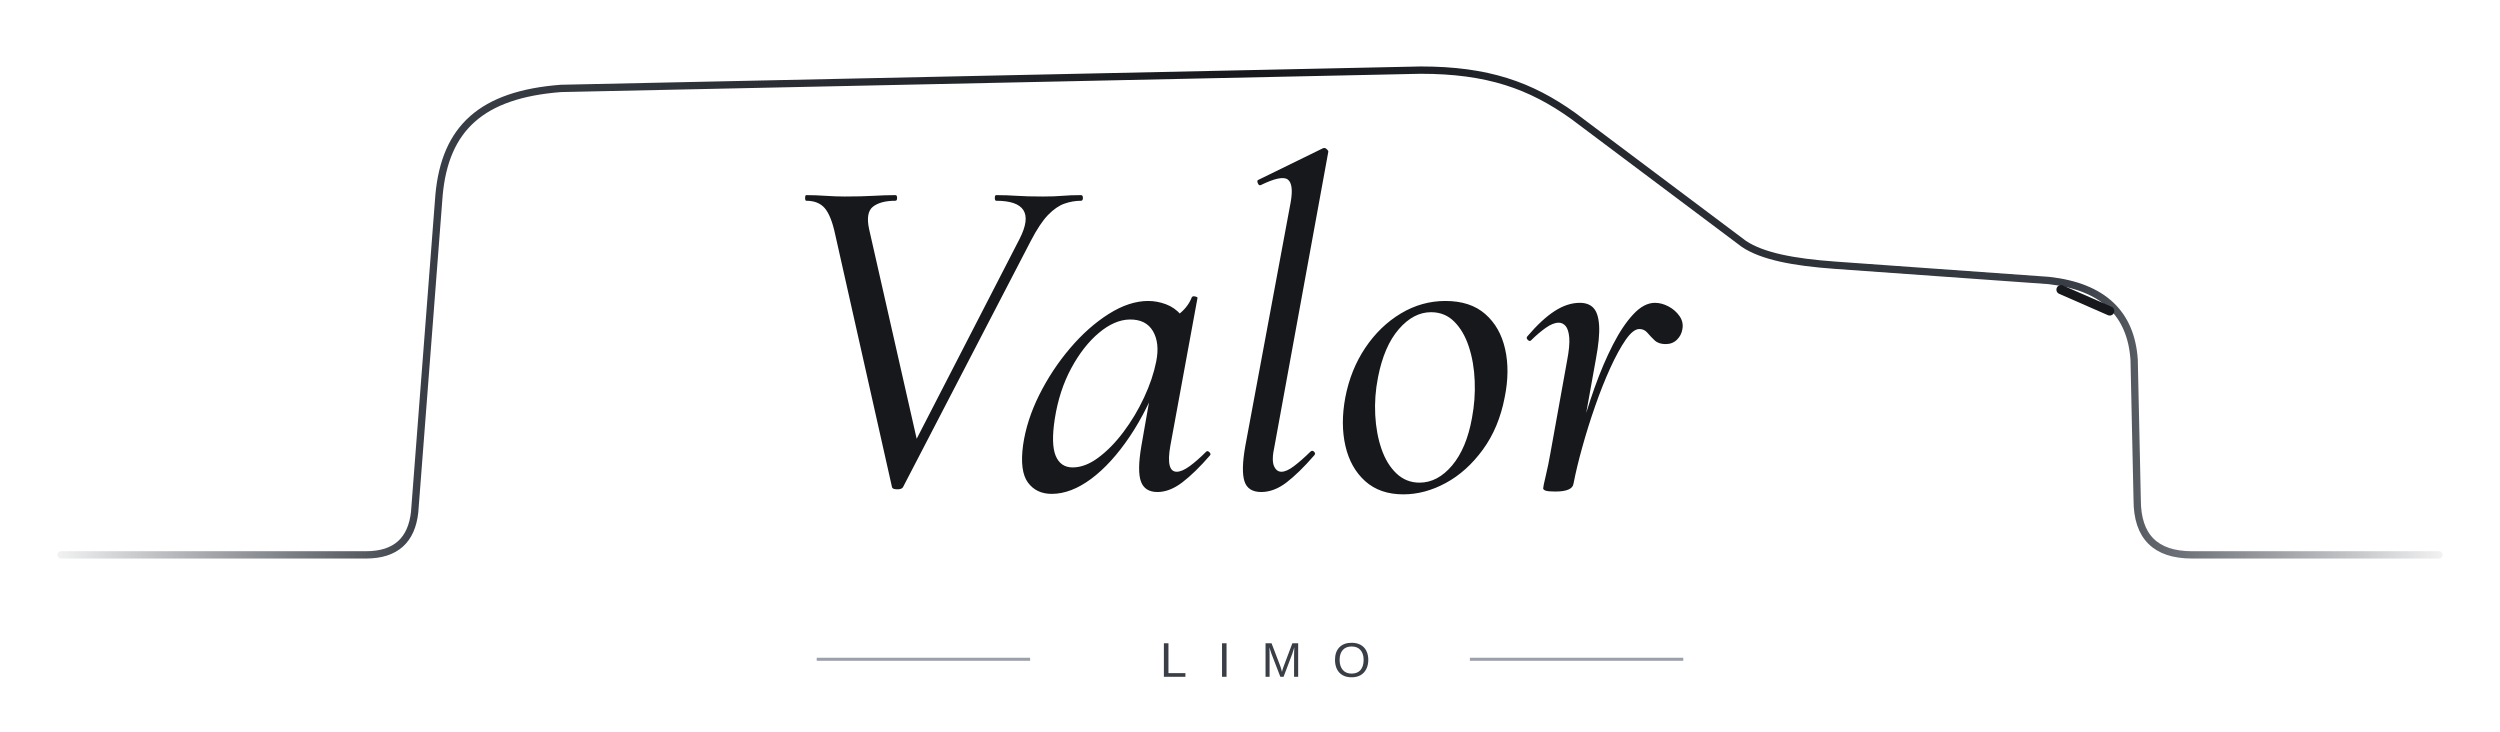
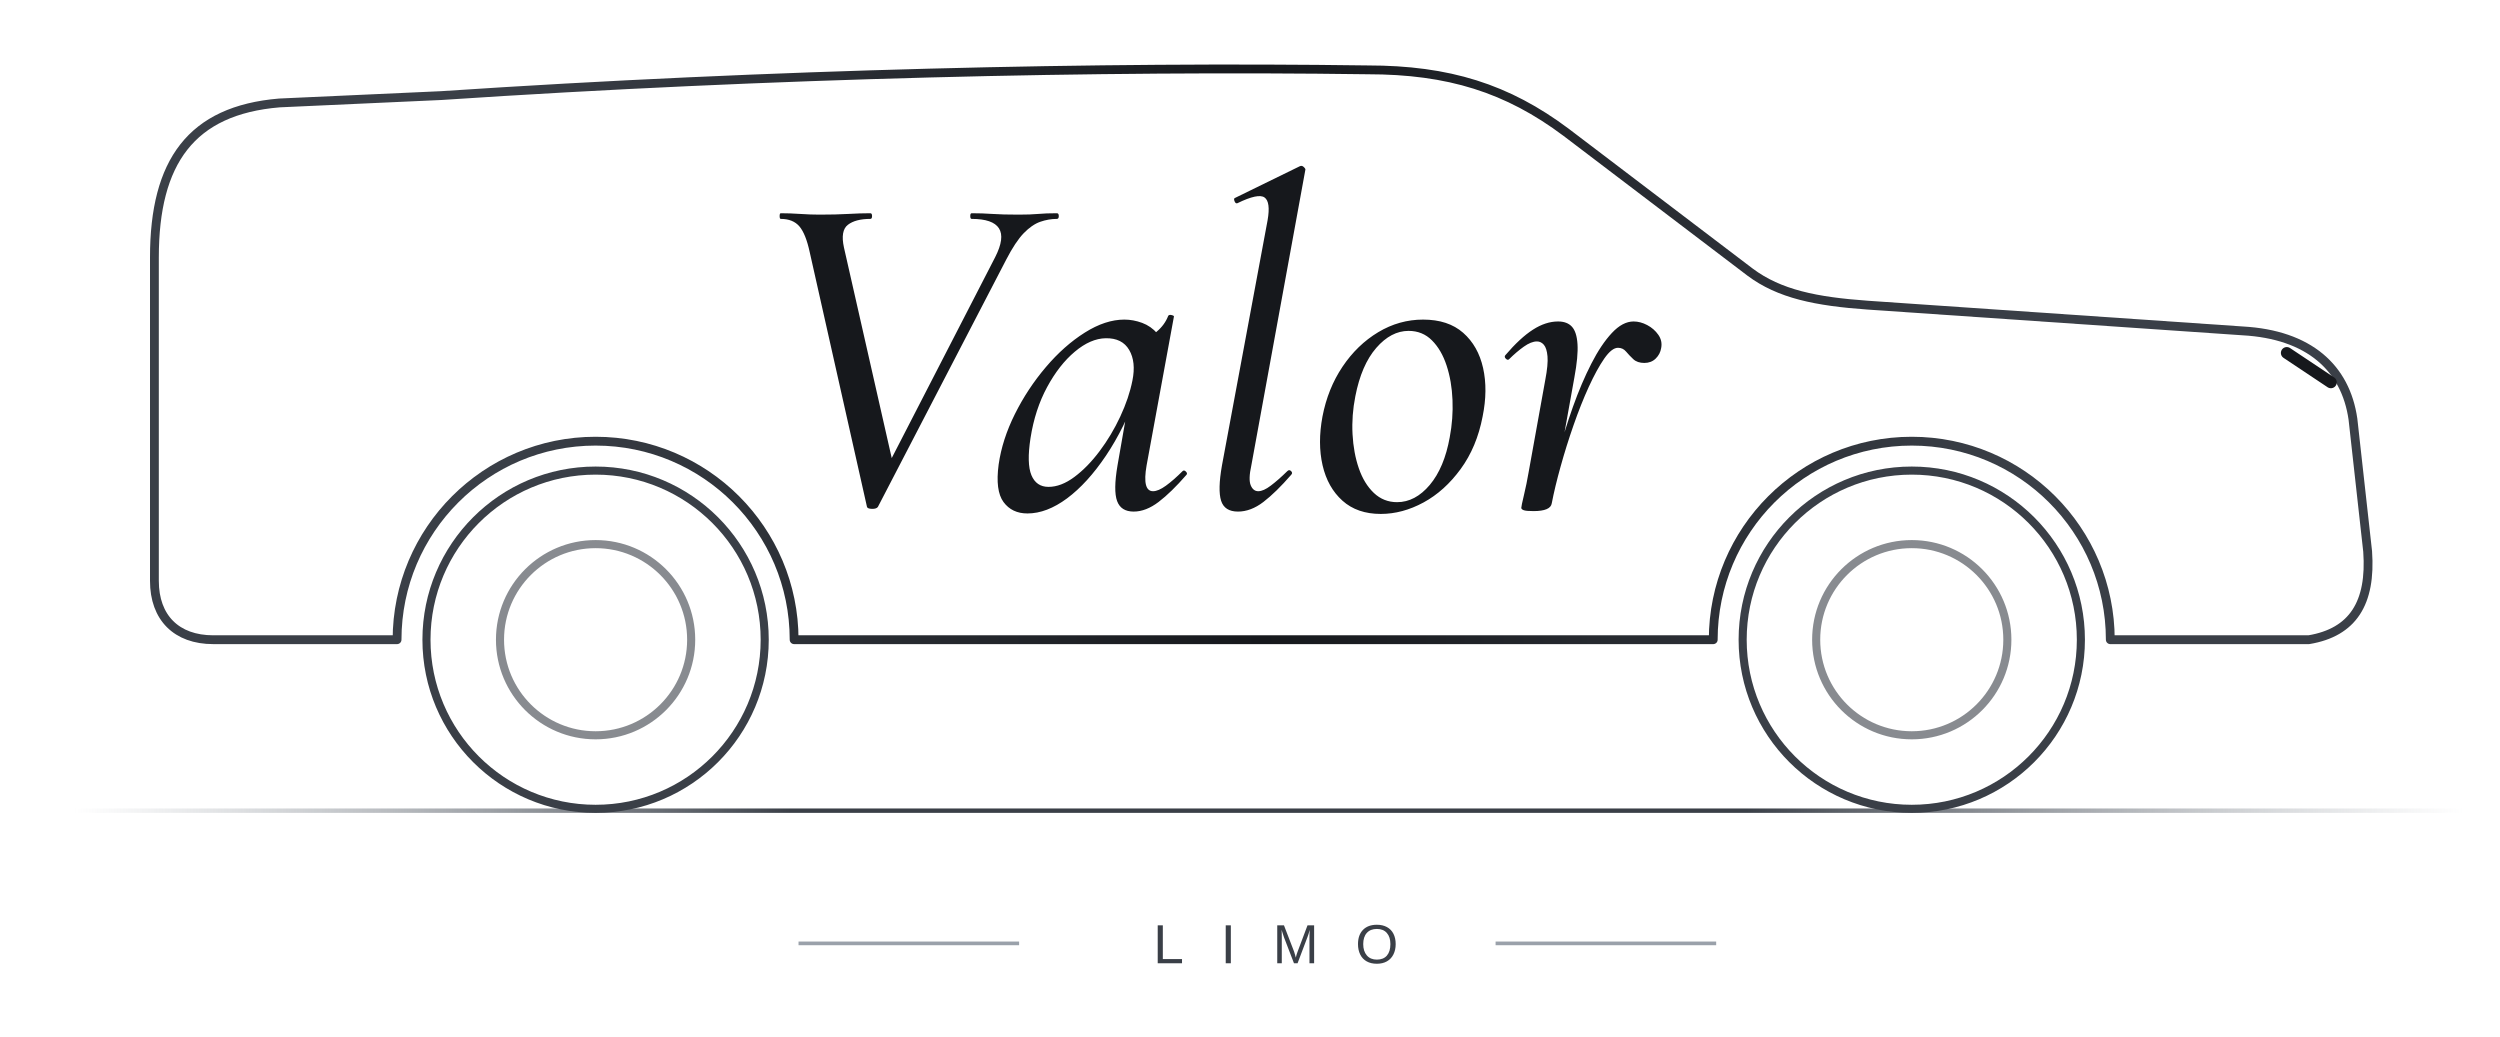
- <svg xmlns="http://www.w3.org/2000/svg" viewBox="40 118 820 240" width="820" height="240" role="img" aria-label="Valor Limo">
+ <svg xmlns="http://www.w3.org/2000/svg" viewBox="120 80 680 282" width="680" height="282" role="img" aria-label="Valor Limo">
  <defs>
    <linearGradient id="vl-chrome" x1="0" y1="0" x2="0" y2="1">
      <stop offset="0" stop-color="#FFFFFF" />
      <stop offset="0.46" stop-color="#DDE2E8" />
      <stop offset="0.54" stop-color="#8F98A3" />
      <stop offset="0.78" stop-color="#C9CFD6" />
      <stop offset="1" stop-color="#F2F4F7" />
    </linearGradient>
-     <linearGradient id="vl-line" gradientUnits="userSpaceOnUse" x1="50" y1="0" x2="850" y2="0">
-       <stop offset="0" stop-color="#3A3F47" stop-opacity="0" />
+     <linearGradient id="vl-line" gradientUnits="userSpaceOnUse" x1="160" y1="0" x2="766" y2="0">
+       <stop offset="0" stop-color="#3A3F47" stop-opacity="1" />
      <stop offset="0.16" stop-color="#3A3F47" />
      <stop offset="0.5" stop-color="#16181C" />
      <stop offset="0.84" stop-color="#3A3F47" />
-       <stop offset="1" stop-color="#3A3F47" stop-opacity="0" />
+       <stop offset="1" stop-color="#3A3F47" stop-opacity="1" />
+     </linearGradient>
+     <linearGradient id="vl-road" gradientUnits="userSpaceOnUse" x1="140" y1="0" x2="790" y2="0">
+       <stop offset="0" stop-color="#7C858F" stop-opacity="0" />
+       <stop offset="0.3" stop-color="#3A3F47" />
+       <stop offset="0.7" stop-color="#3A3F47" />
+       <stop offset="1" stop-color="#7C858F" stop-opacity="0" />
    </linearGradient>
    <linearGradient id="vl-sheen" gradientUnits="userSpaceOnUse" x1="-200" y1="0" x2="0" y2="0">
      <stop offset="0" stop-color="#FFFFFF" stop-opacity="0" />
      <stop offset="0.5" stop-color="#FFFFFF" stop-opacity="0" />
      <stop offset="1" stop-color="#FFFFFF" stop-opacity="0" />
-       <animateTransform attributeName="gradientTransform" type="translate" values="0 0;1100 0;1100 0" keyTimes="0;0.55;1" dur="6s" repeatCount="indefinite" />
+       <animateTransform attributeName="gradientTransform" type="translate" values="0 0;1000 0;1000 0" keyTimes="0;0.55;1" dur="6s" repeatCount="indefinite" />
    </linearGradient>
    <filter id="vl-glow" x="-200%" y="-200%" width="500%" height="500%">
      <feGaussianBlur stdDeviation="4" result="b" />
      <feMerge>
        <feMergeNode in="b" />
        <feMergeNode in="b" />
        <feMergeNode in="SourceGraphic" />
      </feMerge>
    </filter>
    <filter id="vl-soft" x="-20%" y="-200%" width="140%" height="500%">
      <feGaussianBlur stdDeviation="2.2" />
    </filter>
-     <path id="vl-trace" pathLength="1000" d="M60 300 H160 C170 300 175 295 176 286 L184 182 C186 160 198 149 224 147 L506 141 C528 141 542 146 556 156 L612 198 C618 202 628 204 642 205 L712 210 C730 212 739 221 740 236 L741 282 C741 294 747 300 759 300 H840" />
+     <path id="vl-trace" pathLength="1000" d="M178 254 C168 254 162 248 162 238 L162 150 C162 124 172 110 196 108 L240 106 C330 100 420 98 492 99 C514 99 530 104 546 116 L596 154 C604 160 614 162 628 163 L730 170 C748 171 758 180 760 194 L764 230 C765 244 760 252 748 254 L694 254 A54 54 0 0 0 586 254 L336 254 A54 54 0 0 0 228 254 Z" />
+     <g id="vl-car">
+       <circle pathLength="1" cx="282" cy="254" r="46" transform="rotate(-90 282 254)" />
+       <circle pathLength="1" cx="282" cy="254" r="26" transform="rotate(-90 282 254)" stroke-opacity=".6" />
+       <circle pathLength="1" cx="640" cy="254" r="46" transform="rotate(-90 640 254)" />
+       <circle pathLength="1" cx="640" cy="254" r="26" transform="rotate(-90 640 254)" stroke-opacity=".6" />
+     </g>
  </defs>
-   <path transform="translate(304.08 278) scale(1.2)" fill="#16181C" d="M23.76 -0.13 8.19 -69.38Q7.12 -74.37 5.38 -76.42Q3.64 -78.46 0.31 -78.46Q0 -78.46 0 -79.23Q0 -80 0.31 -80Q2.78 -80 5.58 -79.81Q8.39 -79.62 10.85 -79.62Q15.39 -79.62 18.68 -79.81Q21.96 -80 24.68 -80Q25.14 -80 25.14 -79.23Q25.14 -78.46 24.68 -78.46Q20.65 -78.46 18.57 -76.86Q16.49 -75.26 17.5 -70.66L31.16 -10.45L24.94 -2.62L58.62 -68.04Q61.31 -73.31 59.66 -75.89Q58.02 -78.46 52.23 -78.46Q51.85 -78.46 51.85 -79.23Q51.85 -80 52.23 -80Q55.12 -80 57.86 -79.81Q60.6 -79.62 65 -79.62Q68.24 -79.62 70.34 -79.81Q72.43 -80 75.42 -80Q75.93 -80 75.93 -79.23Q75.93 -78.46 75.42 -78.46Q73.13 -78.46 70.88 -77.67Q68.63 -76.88 66.39 -74.57Q64.15 -72.25 61.66 -67.44L26.73 -0.13Q26.34 0.44 25.12 0.41Q23.89 0.38 23.76 -0.13ZM67.4 1.66Q63.19 1.66 60.9 -1.44Q58.62 -4.54 59.57 -11.65Q60.54 -18.46 63.99 -25.38Q67.44 -32.29 72.41 -38.14Q77.38 -43.99 83 -47.53Q88.61 -51.07 93.77 -51.07Q96.19 -51.07 98.6 -50.18Q101 -49.29 102.74 -47.29Q104.48 -45.28 104.74 -42.04L98.6 -45.7Q100.36 -45.95 102.55 -47.78Q104.74 -49.61 105.7 -52.1Q105.96 -52.48 106.66 -52.29Q107.37 -52.11 107.24 -51.85L99.81 -11.39Q98.59 -4.39 101.57 -4.39Q103 -4.39 105.07 -5.89Q107.14 -7.39 109.61 -9.86Q110 -10.24 110.51 -9.73Q111.02 -9.22 110.64 -8.83Q106.53 -4.1 103.08 -1.47Q99.63 1.15 96.3 1.15Q92.84 1.15 91.79 -1.72Q90.74 -4.58 91.9 -11.39L95.03 -29.31L97.37 -31.49Q93.8 -21.56 88.76 -14.06Q83.72 -6.57 78.19 -2.45Q72.65 1.66 67.4 1.66ZM73.13 -5.57Q76.55 -5.57 80.15 -8.25Q83.75 -10.92 87.01 -15.26Q90.27 -19.59 92.65 -24.69Q95.03 -29.79 95.96 -34.5Q96.98 -39.55 95.08 -42.81Q93.18 -46.07 88.71 -46Q84.56 -45.93 80.3 -42.35Q76.03 -38.77 72.75 -32.7Q69.46 -26.63 68.24 -18.85Q67.17 -11.91 68.49 -8.74Q69.82 -5.57 73.13 -5.57ZM124.67 1.15Q121.02 1.15 120.08 -1.8Q119.14 -4.76 120.31 -11.39L132.72 -78.07Q133.6 -83.08 131.89 -84.29Q130.19 -85.5 124.52 -82.73Q124.01 -82.53 123.72 -83.3Q123.42 -84.07 123.94 -84.2L141.52 -92.8Q142.09 -93.06 142.6 -92.54Q143.12 -92.03 142.99 -91.78L128.3 -11.39Q127.46 -7.6 128.14 -5.99Q128.81 -4.39 130.19 -4.39Q131.6 -4.39 133.61 -5.92Q135.63 -7.44 138.1 -9.86Q138.61 -10.37 139.12 -9.86Q139.64 -9.34 139.12 -8.83Q135.01 -4.1 131.59 -1.47Q128.17 1.15 124.67 1.15ZM163.51 1.79Q157.11 1.79 153.09 -1.81Q149.07 -5.42 147.68 -11.44Q146.3 -17.45 147.65 -24.7Q149.11 -32.3 153.1 -38.25Q157.09 -44.2 162.81 -47.64Q168.52 -51.07 175.02 -51.07Q181.84 -51.07 185.92 -47.48Q190 -43.89 191.34 -37.9Q192.68 -31.92 191.21 -24.7Q189.62 -16.42 185.25 -10.44Q180.88 -4.45 175.14 -1.33Q169.39 1.79 163.51 1.79ZM167.94 -1.41Q172.88 -1.41 176.84 -6.1Q180.79 -10.8 182.27 -19.07Q183.23 -24.13 183.02 -29.21Q182.82 -34.28 181.42 -38.56Q180.02 -42.83 177.44 -45.41Q174.87 -48 171.08 -48Q166.3 -48 162.28 -43.37Q158.25 -38.73 156.59 -30.21Q155.56 -25.01 155.83 -19.9Q156.1 -14.8 157.54 -10.62Q158.98 -6.44 161.63 -3.92Q164.28 -1.41 167.94 -1.41ZM210.02 -1.11 208.74 -1.24Q209.88 -7.32 211.69 -14.12Q213.49 -20.92 215.79 -27.37Q218.09 -33.82 220.77 -39.06Q223.45 -44.31 226.37 -47.43Q229.29 -50.56 232.28 -50.56Q234.12 -50.56 235.98 -49.58Q237.84 -48.6 239 -46.94Q240.16 -45.29 239.78 -43.33Q239.51 -41.66 238.29 -40.47Q237.07 -39.28 235.2 -39.28Q233.28 -39.28 232.19 -40.31Q231.1 -41.34 230.23 -42.37Q229.37 -43.4 228.03 -43.4Q226.34 -43.4 224.3 -40.47Q222.27 -37.54 220.09 -32.78Q217.92 -28.02 215.95 -22.36Q213.97 -16.69 212.42 -11.09Q210.86 -5.49 210.02 -1.11ZM205.04 1.02Q203.03 1.02 202.38 0.77Q201.73 0.52 201.73 0.14Q201.73 -0.3 202.46 -3.36Q203.19 -6.43 203.71 -9.47L208.25 -34.64Q209.06 -38.85 208.86 -41.08Q208.66 -43.3 207.87 -44.22Q207.08 -45.13 205.99 -45.13Q204.42 -45.13 202.42 -43.71Q200.42 -42.29 198.41 -40.29Q198.04 -39.92 197.53 -40.43Q197.02 -40.93 197.39 -41.38Q201.43 -46.11 204.9 -48.33Q208.36 -50.56 211.74 -50.56Q214.2 -50.56 215.5 -49.14Q216.81 -47.72 217.02 -44.41Q217.24 -41.09 216.17 -35.33L210.02 -1.11Q209.71 1.02 205.04 1.02Z" />
+   <path transform="translate(332.06 218)" fill="#16181C" d="M23.76 -0.13 8.19 -69.38Q7.12 -74.37 5.38 -76.42Q3.64 -78.46 0.31 -78.46Q0 -78.46 0 -79.23Q0 -80 0.31 -80Q2.78 -80 5.58 -79.81Q8.39 -79.62 10.85 -79.62Q15.39 -79.62 18.68 -79.81Q21.96 -80 24.68 -80Q25.14 -80 25.14 -79.23Q25.14 -78.46 24.68 -78.46Q20.65 -78.46 18.57 -76.86Q16.49 -75.26 17.5 -70.66L31.16 -10.45L24.94 -2.62L58.62 -68.04Q61.31 -73.31 59.66 -75.89Q58.02 -78.46 52.23 -78.46Q51.85 -78.46 51.85 -79.23Q51.85 -80 52.23 -80Q55.12 -80 57.86 -79.81Q60.6 -79.62 65 -79.62Q68.24 -79.62 70.34 -79.81Q72.43 -80 75.42 -80Q75.93 -80 75.93 -79.23Q75.93 -78.46 75.42 -78.46Q73.13 -78.46 70.88 -77.67Q68.63 -76.88 66.39 -74.57Q64.15 -72.25 61.66 -67.44L26.73 -0.13Q26.34 0.44 25.12 0.41Q23.89 0.38 23.76 -0.13ZM67.4 1.66Q63.19 1.66 60.9 -1.44Q58.62 -4.54 59.57 -11.65Q60.54 -18.46 63.99 -25.38Q67.44 -32.29 72.41 -38.14Q77.38 -43.99 83 -47.53Q88.61 -51.07 93.77 -51.07Q96.19 -51.07 98.6 -50.18Q101 -49.29 102.74 -47.29Q104.48 -45.28 104.74 -42.04L98.6 -45.7Q100.36 -45.95 102.55 -47.78Q104.74 -49.61 105.7 -52.1Q105.96 -52.48 106.66 -52.29Q107.37 -52.11 107.24 -51.85L99.81 -11.39Q98.59 -4.39 101.57 -4.39Q103 -4.39 105.07 -5.89Q107.14 -7.39 109.61 -9.86Q110 -10.24 110.51 -9.73Q111.02 -9.22 110.64 -8.83Q106.53 -4.1 103.08 -1.47Q99.63 1.15 96.3 1.15Q92.84 1.15 91.79 -1.72Q90.74 -4.58 91.9 -11.39L95.03 -29.31L97.37 -31.49Q93.8 -21.56 88.76 -14.06Q83.72 -6.57 78.19 -2.45Q72.65 1.66 67.4 1.66ZM73.13 -5.57Q76.55 -5.57 80.15 -8.25Q83.75 -10.92 87.01 -15.26Q90.27 -19.59 92.65 -24.69Q95.03 -29.79 95.96 -34.5Q96.98 -39.55 95.08 -42.81Q93.18 -46.07 88.71 -46Q84.56 -45.93 80.3 -42.35Q76.03 -38.77 72.75 -32.7Q69.46 -26.63 68.24 -18.85Q67.17 -11.91 68.49 -8.74Q69.82 -5.57 73.13 -5.57ZM124.67 1.15Q121.02 1.15 120.08 -1.8Q119.14 -4.76 120.31 -11.39L132.72 -78.07Q133.6 -83.08 131.89 -84.29Q130.19 -85.5 124.52 -82.73Q124.01 -82.53 123.72 -83.3Q123.42 -84.07 123.94 -84.2L141.52 -92.8Q142.09 -93.06 142.6 -92.54Q143.12 -92.03 142.99 -91.78L128.3 -11.39Q127.46 -7.6 128.14 -5.99Q128.81 -4.39 130.19 -4.39Q131.6 -4.39 133.61 -5.92Q135.63 -7.44 138.1 -9.86Q138.61 -10.37 139.12 -9.86Q139.64 -9.34 139.12 -8.83Q135.01 -4.1 131.59 -1.47Q128.17 1.15 124.67 1.15ZM163.51 1.79Q157.11 1.79 153.09 -1.81Q149.07 -5.42 147.68 -11.44Q146.3 -17.45 147.65 -24.7Q149.11 -32.3 153.1 -38.25Q157.09 -44.2 162.81 -47.64Q168.52 -51.07 175.02 -51.07Q181.84 -51.07 185.92 -47.48Q190 -43.89 191.34 -37.9Q192.68 -31.92 191.21 -24.7Q189.62 -16.42 185.25 -10.44Q180.88 -4.45 175.14 -1.33Q169.39 1.79 163.51 1.79ZM167.94 -1.41Q172.88 -1.41 176.84 -6.1Q180.79 -10.8 182.27 -19.07Q183.23 -24.13 183.02 -29.21Q182.82 -34.28 181.42 -38.56Q180.02 -42.83 177.44 -45.41Q174.87 -48 171.08 -48Q166.3 -48 162.28 -43.37Q158.25 -38.73 156.59 -30.21Q155.56 -25.01 155.83 -19.9Q156.1 -14.8 157.54 -10.62Q158.98 -6.44 161.63 -3.92Q164.28 -1.41 167.94 -1.41ZM210.02 -1.11 208.74 -1.24Q209.88 -7.32 211.69 -14.12Q213.49 -20.92 215.79 -27.37Q218.09 -33.82 220.77 -39.06Q223.45 -44.31 226.37 -47.43Q229.29 -50.56 232.28 -50.56Q234.12 -50.56 235.98 -49.58Q237.84 -48.6 239 -46.94Q240.16 -45.29 239.78 -43.33Q239.51 -41.66 238.29 -40.47Q237.07 -39.28 235.2 -39.28Q233.28 -39.28 232.19 -40.31Q231.1 -41.34 230.23 -42.37Q229.37 -43.4 228.03 -43.4Q226.34 -43.4 224.3 -40.47Q222.27 -37.54 220.09 -32.78Q217.92 -28.02 215.95 -22.36Q213.97 -16.69 212.42 -11.09Q210.86 -5.49 210.02 -1.11ZM205.04 1.02Q203.03 1.02 202.38 0.77Q201.73 0.52 201.73 0.14Q201.73 -0.3 202.46 -3.36Q203.19 -6.43 203.71 -9.47L208.25 -34.64Q209.06 -38.85 208.86 -41.08Q208.66 -43.3 207.87 -44.22Q207.08 -45.13 205.99 -45.13Q204.42 -45.13 202.42 -43.71Q200.42 -42.29 198.41 -40.29Q198.04 -39.92 197.53 -40.43Q197.02 -40.93 197.39 -41.38Q201.43 -46.11 204.9 -48.33Q208.36 -50.56 211.74 -50.56Q214.2 -50.56 215.5 -49.14Q216.81 -47.72 217.02 -44.41Q217.24 -41.09 216.17 -35.33L210.02 -1.11Q209.71 1.02 205.04 1.02Z" />
  <g fill="none" stroke-linecap="round" stroke-linejoin="round">
+     <path d="M140 300.5 H790" stroke="url(#vl-road)" stroke-width="1.2" />
+     <use href="#vl-car" stroke="#3A3F47" stroke-width="2.2" />
    <use href="#vl-trace" stroke="url(#vl-line)" stroke-width="2.4" />
-     <path d="M716 213 L732 220" stroke="#16181C" stroke-width="3" />
+     <path d="M742 176 L754 184" stroke="#16181C" stroke-width="3.2" />
  </g>
-   <path d="M307.88 334.24 H377.88 M522.12 334.24 H592.12" stroke="#9AA1AA" stroke-width="1" />
-   <text x="455" y="340" text-anchor="middle" fill="#3A3F47" font-family="DM Sans, 'Helvetica Neue', Arial, sans-serif" font-weight="500" font-size="16" letter-spacing="10">LIMO</text>
+   <path d="M337.2 336.6 H397.2 M526.8 336.6 H586.8" stroke="#9AA1AA" stroke-width="1" />
+   <text x="467" y="342" text-anchor="middle" fill="#3A3F47" font-family="DM Sans, 'Helvetica Neue', Arial, sans-serif" font-weight="500" font-size="15" letter-spacing="10">LIMO</text>
</svg>
